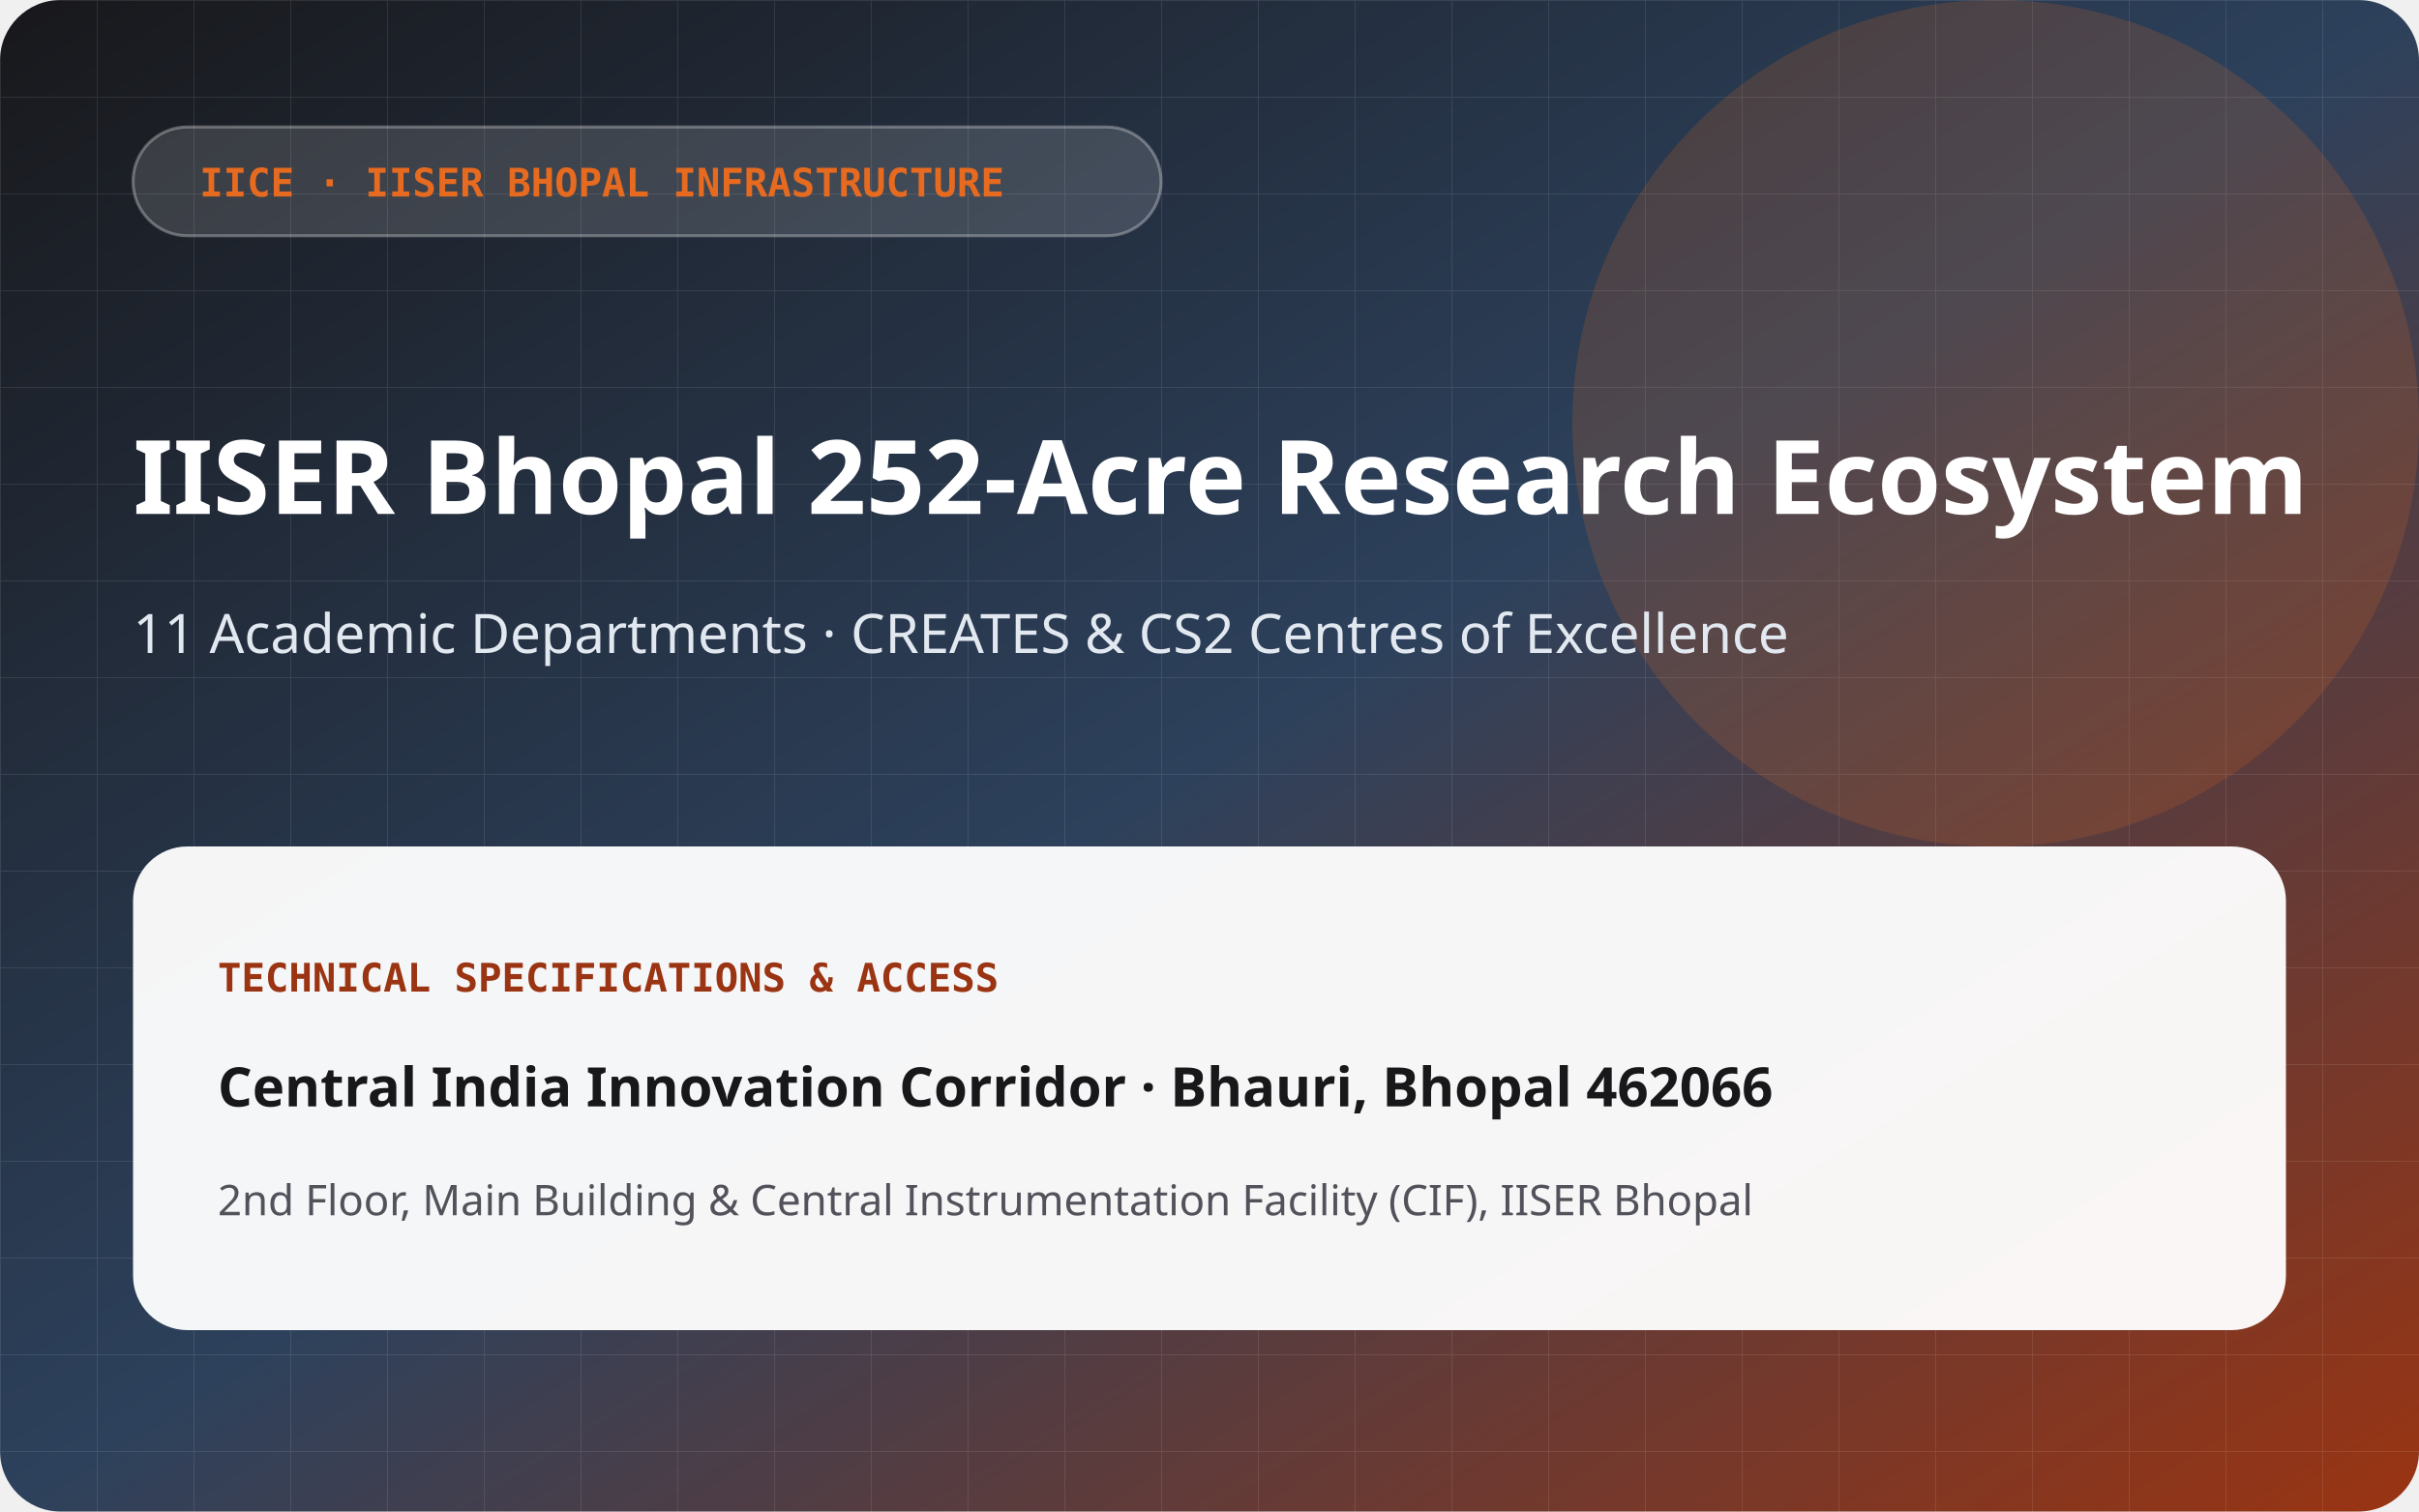
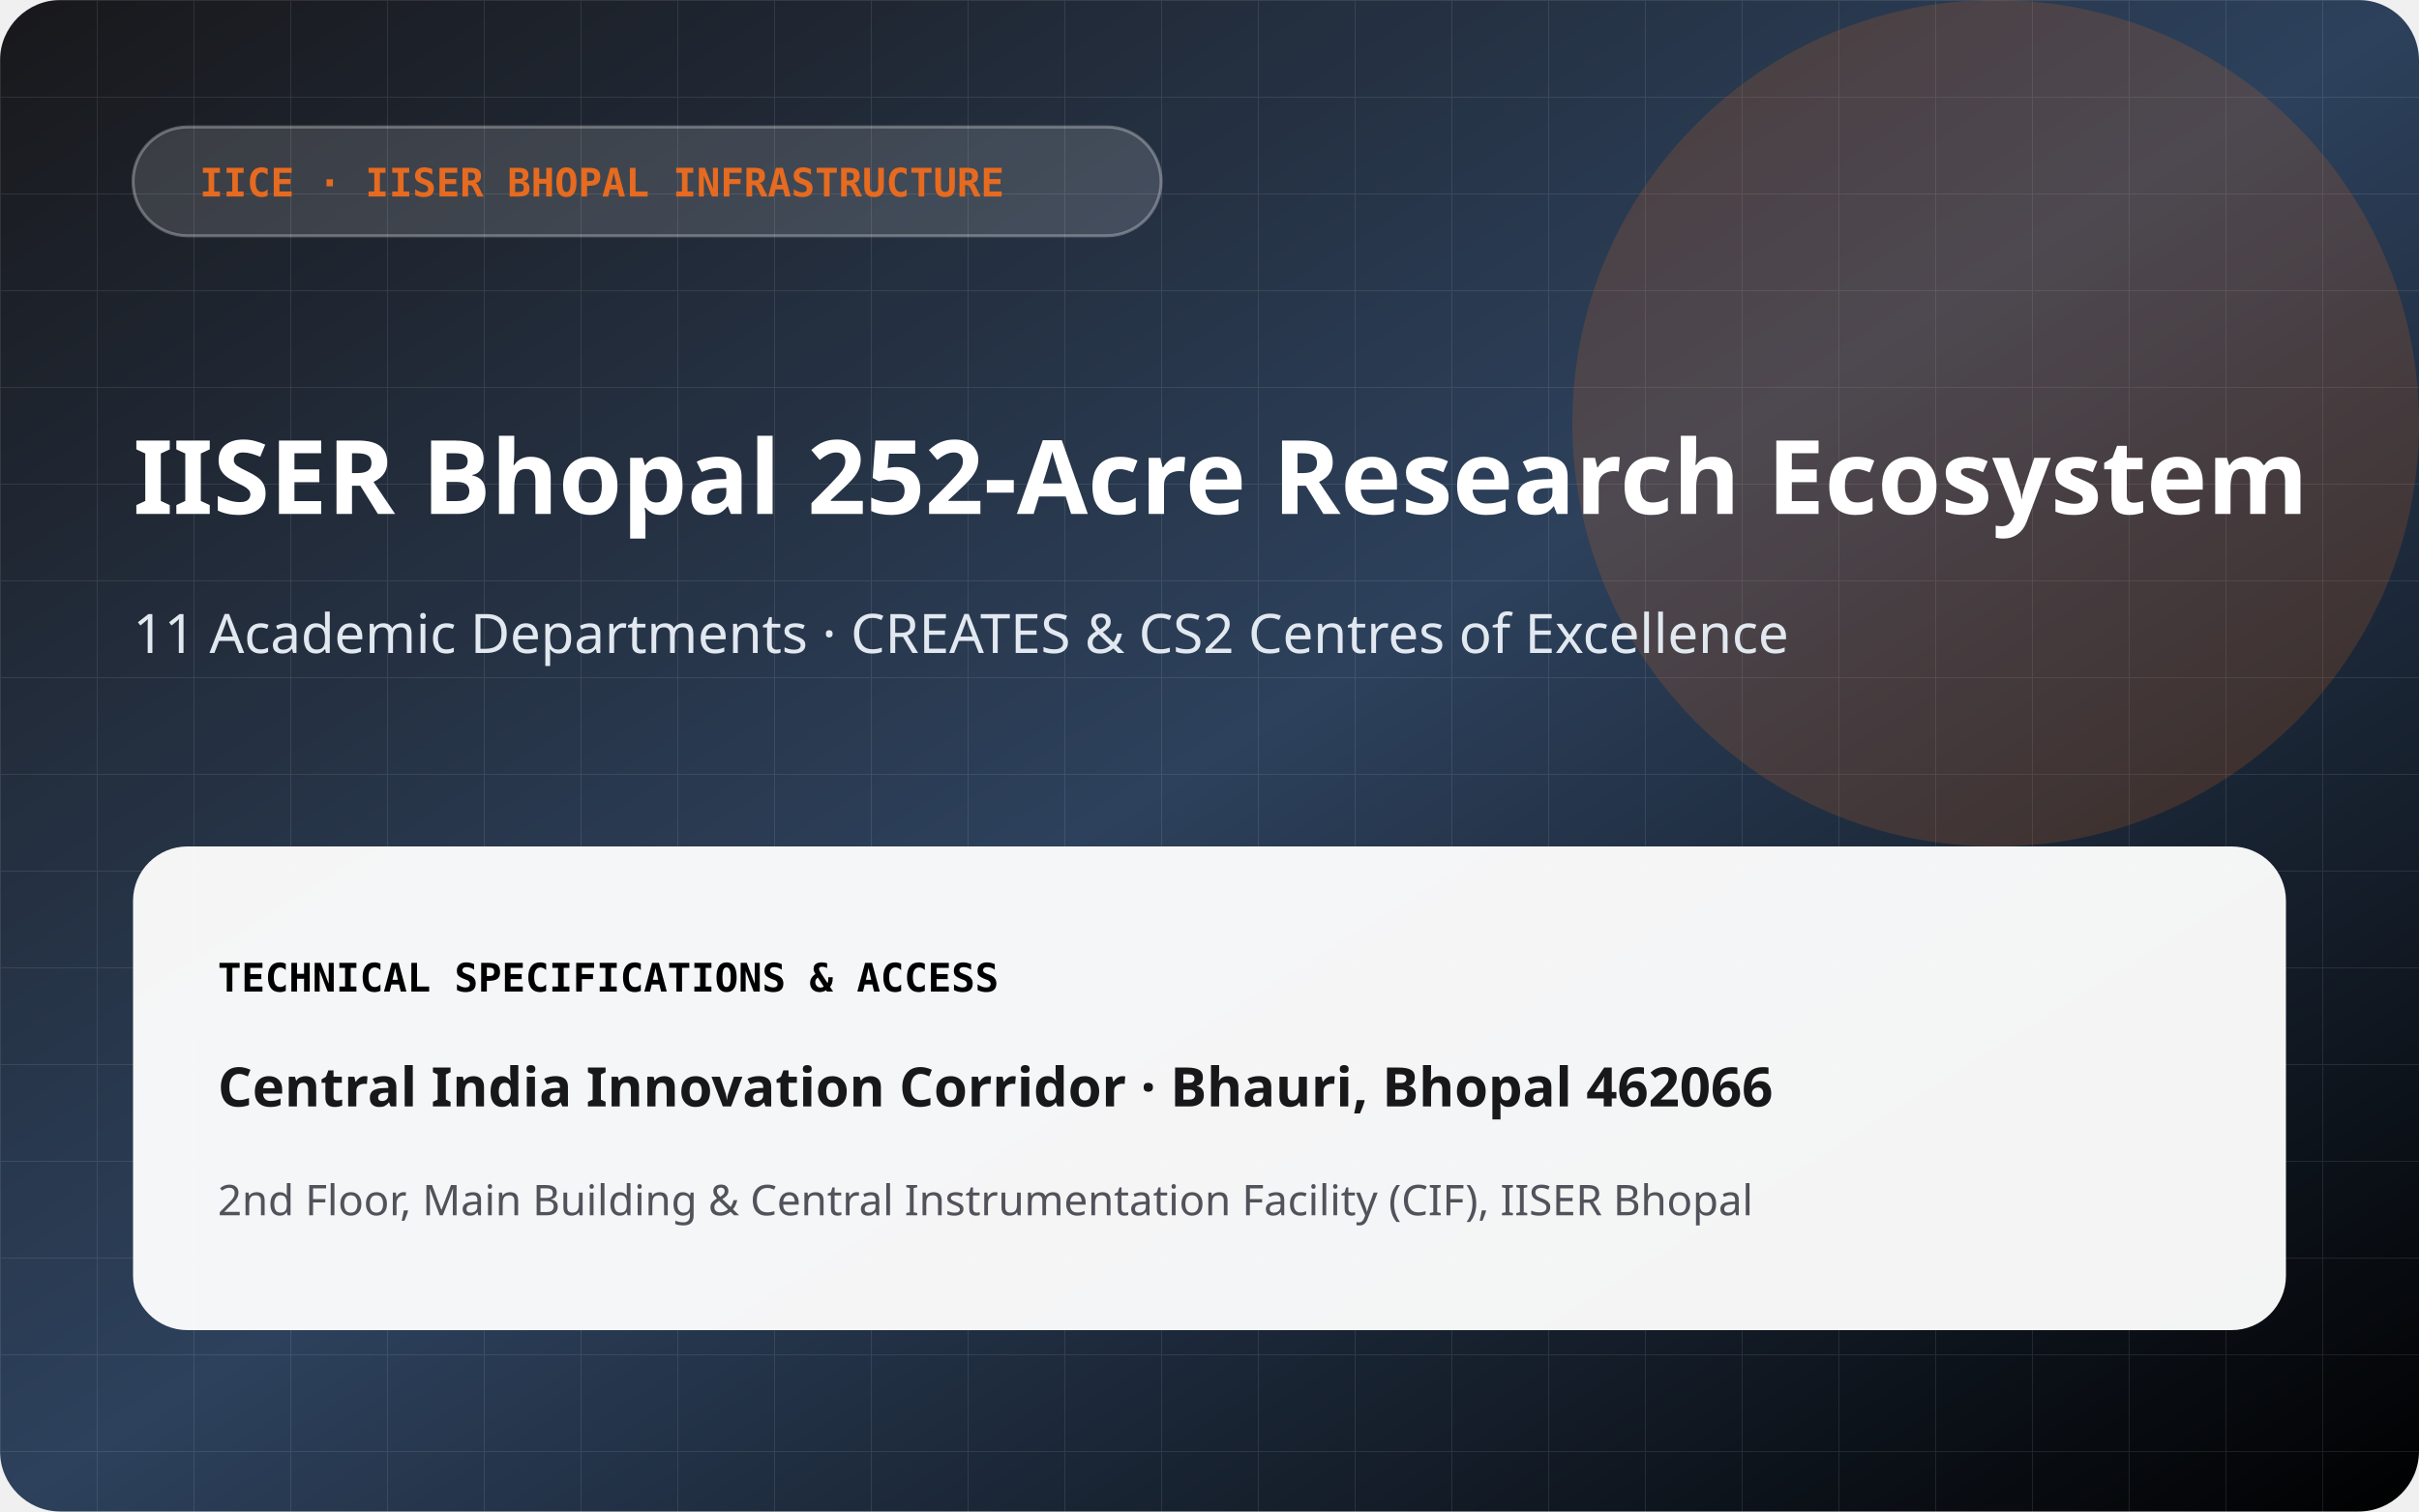
<svg xmlns="http://www.w3.org/2000/svg" viewBox="0 0 800 500" width="800" height="500">
  <defs>
    <linearGradient id="fbg" x1="0" y1="0" x2="1" y2="1">
      <stop offset="0%" stop-color="#18181b" />
      <stop offset="50%" stop-color="#2d415c" />
-       <stop offset="100%" stop-color="var(--t-accent-text, #9a3412)" />
+       <stop offset="100%" stop-color="var(--t-accent-text, #9a3412))" />
    </linearGradient>
    <pattern id="fgrid" width="32" height="32" patternUnits="userSpaceOnUse">
      <path d="M 32 0 L 0 0 0 32" fill="none" stroke="#ffffff" stroke-width="0.6" stroke-opacity="0.1" />
    </pattern>
  </defs>
  <rect width="800" height="500" rx="20" fill="url(#fbg)" />
  <rect width="800" height="500" rx="20" fill="url(#fgrid)" />
  <circle cx="660" cy="140" r="140" fill="var(--t-accent, #e66a1f)" fill-opacity="0.18" />
  <rect x="44" y="42" width="340" height="36" rx="18" fill="#ffffff" fill-opacity="0.14" stroke="#ffffff" stroke-opacity="0.3" />
  <text x="66" y="65" font-family="ui-monospace, monospace" font-size="13" font-weight="700" fill="var(--t-accent, #e66a1f)">IICE · IISER BHOPAL INFRASTRUCTURE</text>
  <text x="44" y="170" font-family="'Plus Jakarta Sans', system-ui, sans-serif" font-size="34" font-weight="800" fill="#ffffff">IISER Bhopal 252-Acre Research Ecosystem</text>
  <text x="44" y="216" font-family="'Plus Jakarta Sans', system-ui, sans-serif" font-size="18" font-weight="500" fill="#e2e8f0">11 Academic Departments · CREATES &amp; CS2 Centres of Excellence</text>
  <rect x="44" y="280" width="712" height="160" rx="18" fill="#ffffff" fill-opacity="0.95" />
-   <text x="72" y="328" font-family="ui-monospace, monospace" font-size="13" font-weight="800" fill="var(--t-accent-text, #9a3412)">TECHNICAL SPECIFICATIONS &amp; ACCESS</text>
+   <text x="72" y="328" font-family="ui-monospace, monospace" font-size="13" font-weight="800" fill="var(--t-accent-text, #9a3412))">TECHNICAL SPECIFICATIONS &amp; ACCESS</text>
  <text x="72" y="366" font-family="'Plus Jakarta Sans', system-ui, sans-serif" font-size="18" font-weight="700" fill="#18181b">Central India Innovation Corridor · Bhauri, Bhopal 462066</text>
  <text x="72" y="402" font-family="'Plus Jakarta Sans', system-ui, sans-serif" font-size="14" font-weight="500" fill="#52525b">2nd Floor, Main Building &amp; Central Instrumentation Facility (CIF), IISER Bhopal</text>
</svg>
